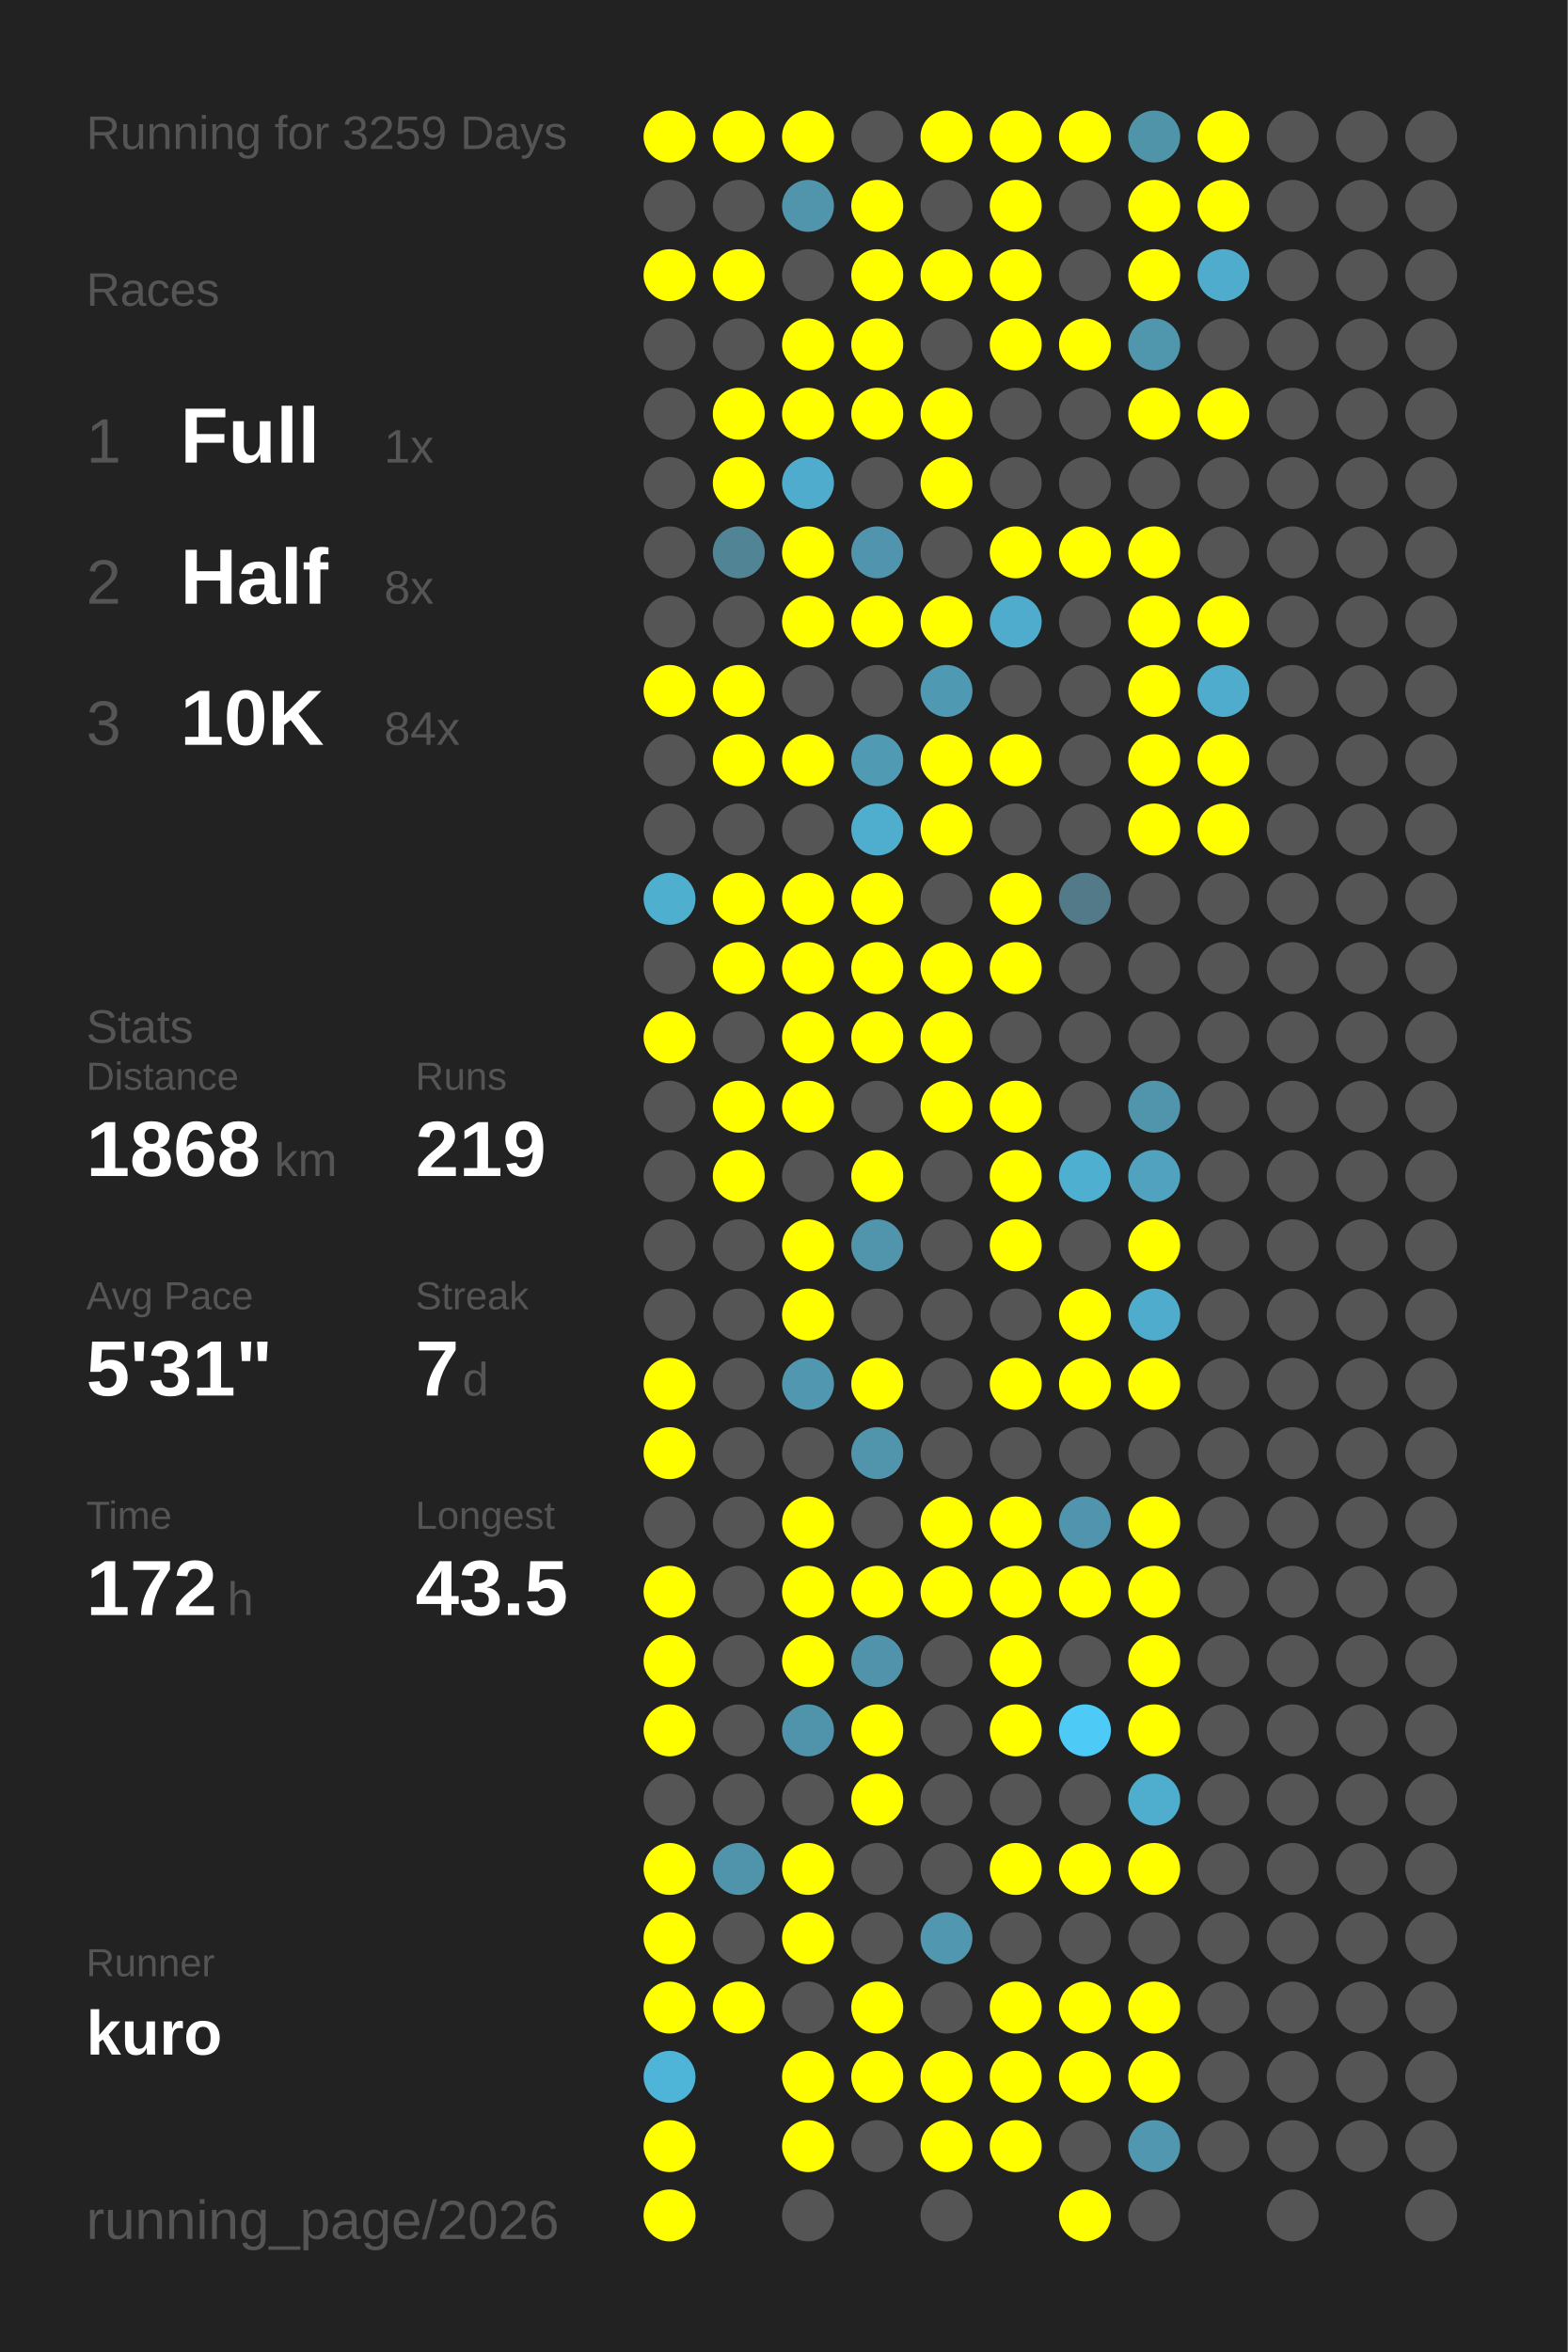
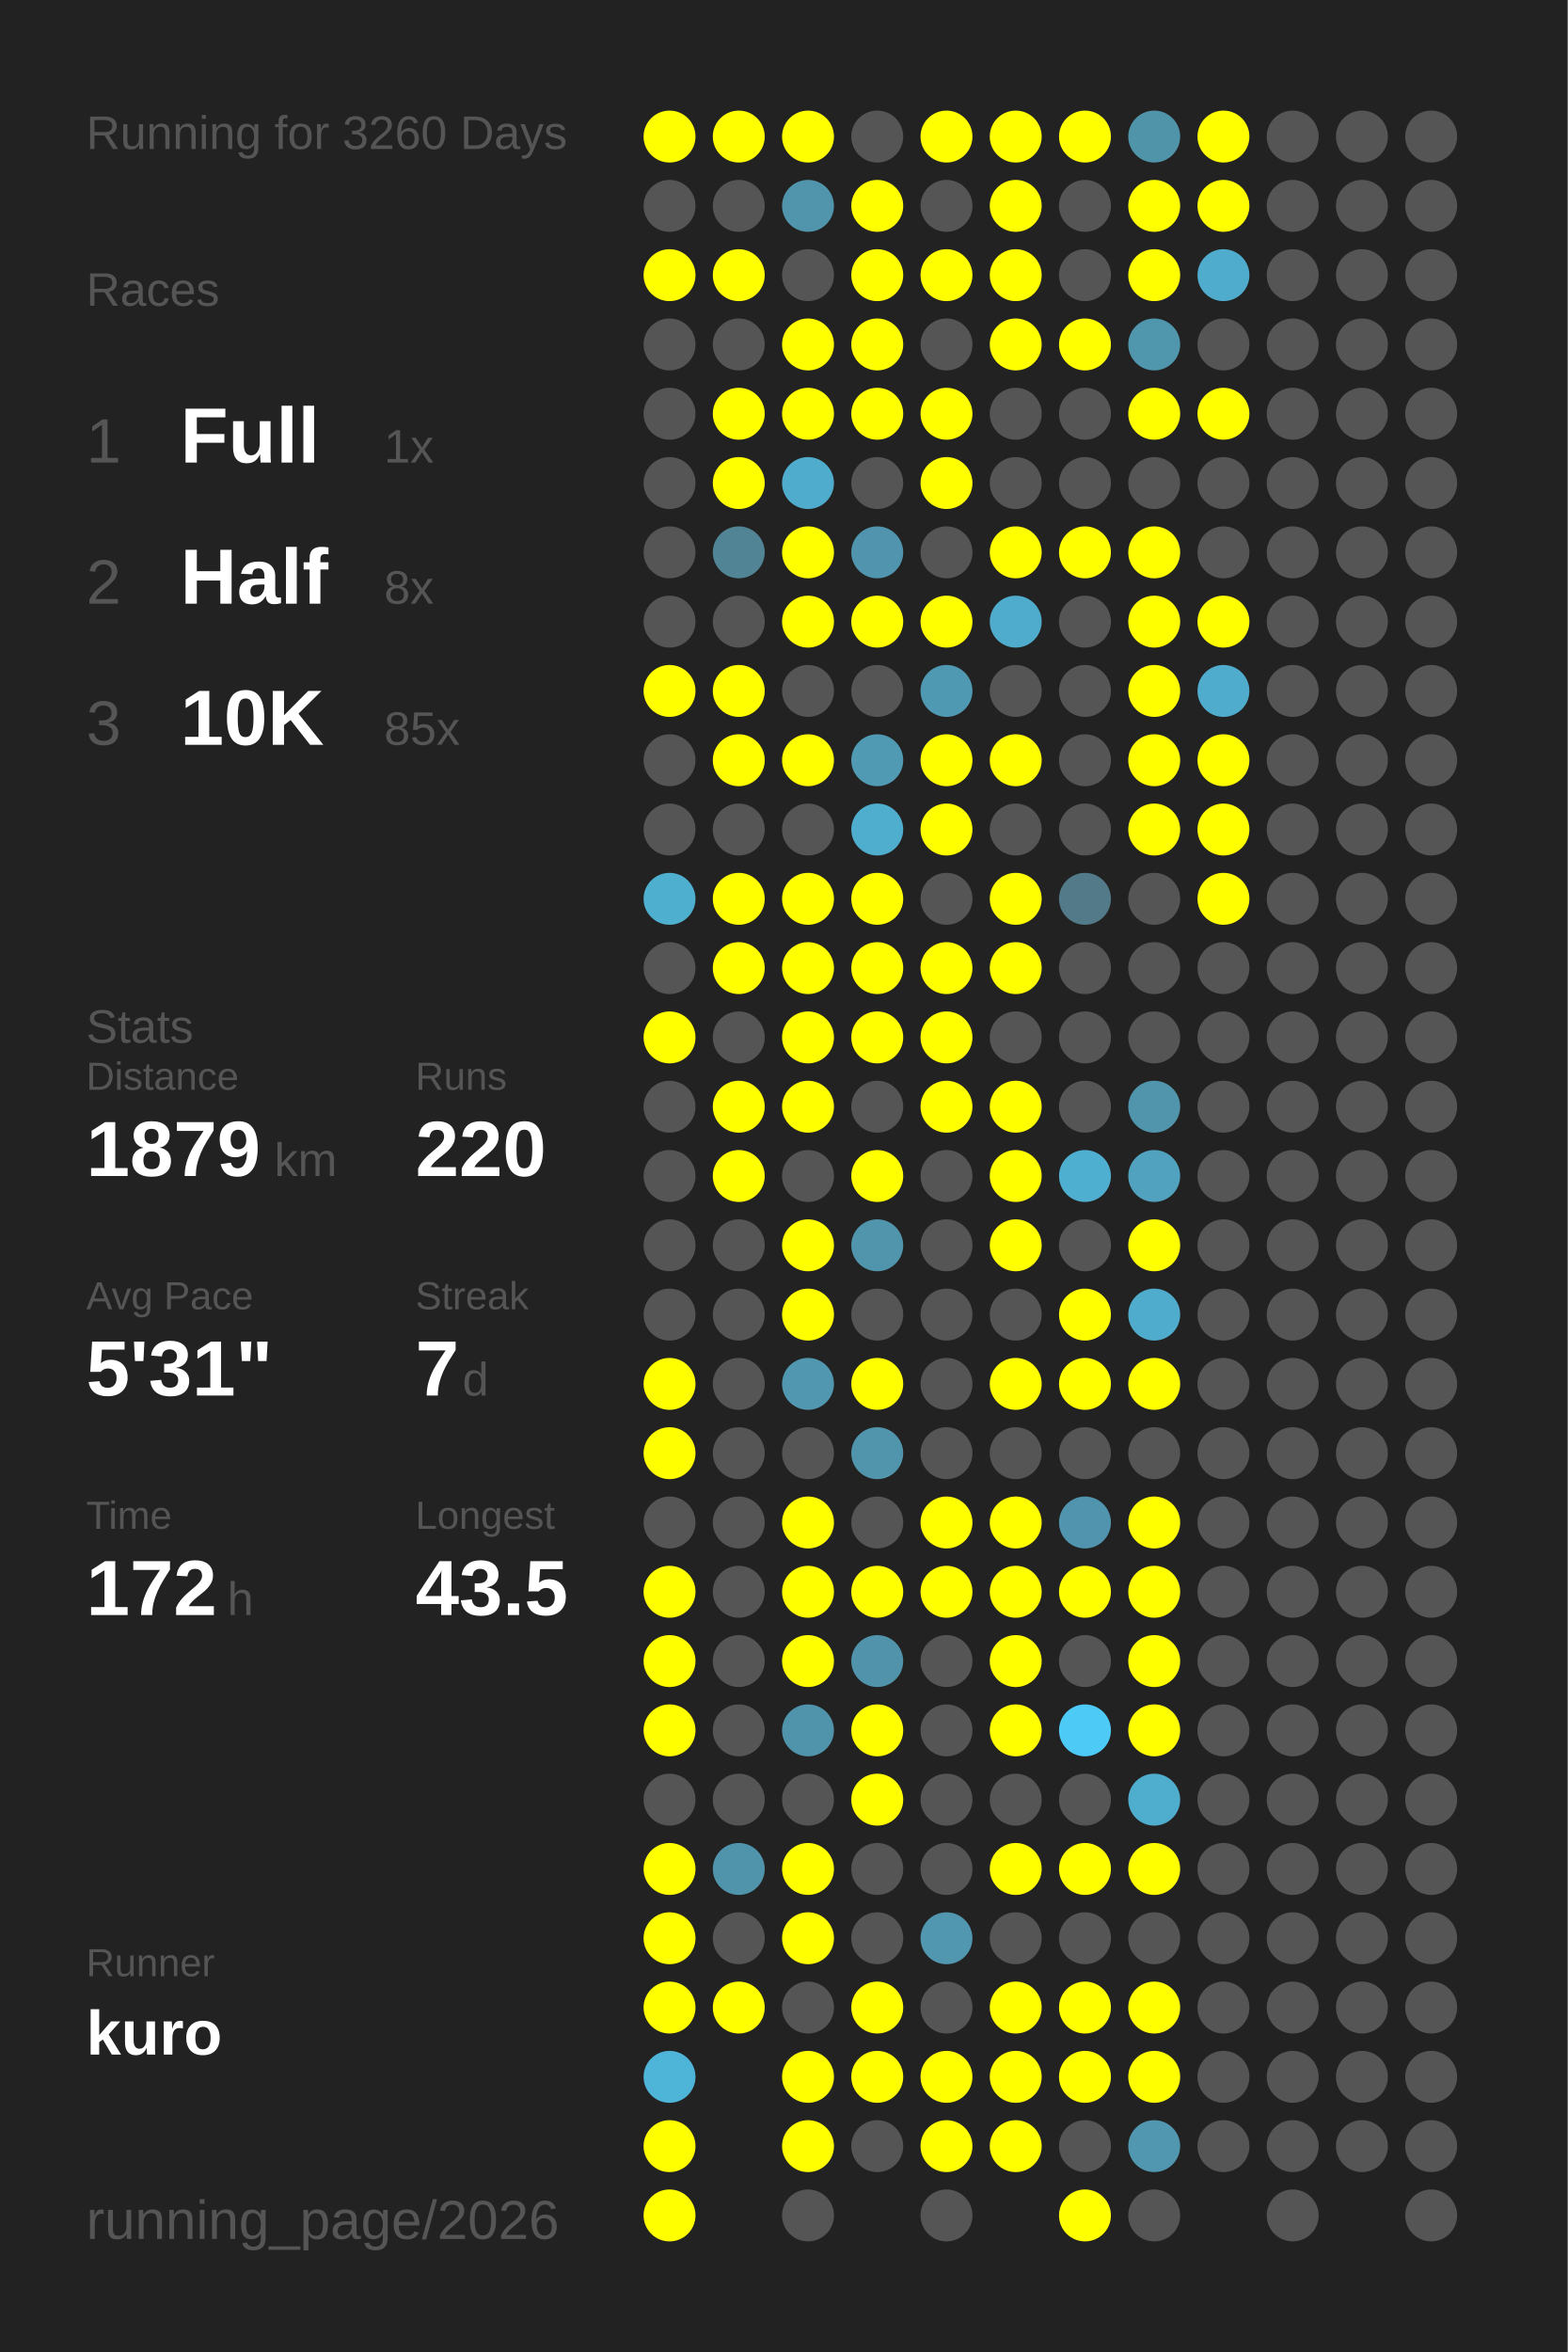
<svg xmlns="http://www.w3.org/2000/svg" baseProfile="full" height="300mm" version="1.1" viewBox="0,0,200,300" width="200mm">
  <defs />
  <rect fill="#222222" height="300" width="200" x="0" y="0" />
-   <text fill="#555555" style="font-size:6px; font-family:Arial;" x="11" y="19">Running for 3259 Days</text>
+   <text fill="#555555" style="font-size:6px; font-family:Arial;" x="11" y="19">Running for 3260 Days</text>
  <text fill="#555555" style="font-size:6px; font-family:Arial;" x="11" y="39">Races</text>
  <text fill="#555555" style="font-size:8px; font-family:Arial;" x="11" y="59">1</text>
  <text fill="#FFFFFF" style="font-size:10px; font-family:Arial; font-weight:bold;" x="23" y="59">Full</text>
  <text fill="#555555" style="font-size:6px; font-family:Arial;" x="49" y="59">1x</text>
  <text fill="#555555" style="font-size:8px; font-family:Arial;" x="11" y="77">2</text>
  <text fill="#FFFFFF" style="font-size:10px; font-family:Arial; font-weight:bold;" x="23" y="77">Half</text>
  <text fill="#555555" style="font-size:6px; font-family:Arial;" x="49" y="77">8x</text>
  <text fill="#555555" style="font-size:8px; font-family:Arial;" x="11" y="95">3</text>
  <text fill="#FFFFFF" style="font-size:10px; font-family:Arial; font-weight:bold;" x="23" y="95">10K</text>
-   <text fill="#555555" style="font-size:6px; font-family:Arial;" x="49" y="95">84x</text>
+   <text fill="#555555" style="font-size:6px; font-family:Arial;" x="49" y="95">85x</text>
  <text fill="#555555" style="font-size:6px; font-family:Arial;" x="11" y="133">Stats</text>
  <text fill="#555555" style="font-size:5px; font-family:Arial;" x="11" y="139">Distance</text>
-   <text fill="#FFFFFF" style="font-size:10px; font-family:Arial; font-weight:bold;" x="11" y="150">1868</text>
+   <text fill="#FFFFFF" style="font-size:10px; font-family:Arial; font-weight:bold;" x="11" y="150">1879</text>
  <text fill="#555555" style="font-size:6px; font-family:Arial;" x="35" y="150">km</text>
  <text fill="#555555" style="font-size:5px; font-family:Arial;" x="53" y="139">Runs</text>
-   <text fill="#FFFFFF" style="font-size:10px; font-family:Arial; font-weight:bold;" x="53" y="150">219</text>
+   <text fill="#FFFFFF" style="font-size:10px; font-family:Arial; font-weight:bold;" x="53" y="150">220</text>
  <text fill="#555555" style="font-size:5px; font-family:Arial;" x="11" y="167">Avg Pace</text>
  <text fill="#FFFFFF" style="font-size:10px; font-family:Arial; font-weight:bold;" x="11" y="178">5'31"</text>
  <text fill="#555555" style="font-size:5px; font-family:Arial;" x="53" y="167">Streak</text>
  <text fill="#FFFFFF" style="font-size:10px; font-family:Arial; font-weight:bold;" x="53" y="178">7</text>
  <text fill="#555555" style="font-size:6px; font-family:Arial;" x="59" y="178">d</text>
  <text fill="#555555" style="font-size:5px; font-family:Arial;" x="11" y="195">Time</text>
  <text fill="#FFFFFF" style="font-size:10px; font-family:Arial; font-weight:bold;" x="11" y="206">172</text>
  <text fill="#555555" style="font-size:6px; font-family:Arial;" x="29" y="206">h</text>
  <text fill="#555555" style="font-size:5px; font-family:Arial;" x="53" y="195">Longest</text>
  <text fill="#FFFFFF" style="font-size:10px; font-family:Arial; font-weight:bold;" x="53" y="206">43.5</text>
  <text fill="#555555" style="font-size:5px; font-family:Arial;" x="11" y="252.065">Runner</text>
  <text fill="#FFFFFF" style="font-size:8px; font-family:Arial; font-weight:bold;" x="11" y="262.065">kuro</text>
  <text fill="#555555" style="font-size:7px; font-family:Arial;" x="11" y="285.581">running_page/2026</text>
  <circle cx="85.417" cy="17.419" fill="#FFFF00" r="3.312" />
  <circle cx="85.417" cy="26.258" fill="#555555" r="3.312" />
  <circle cx="85.417" cy="35.097" fill="#FFFF00" r="3.312" />
  <circle cx="85.417" cy="43.935" fill="#555555" r="3.312" />
  <circle cx="85.417" cy="52.774" fill="#555555" r="3.312" />
  <circle cx="85.417" cy="61.613" fill="#555555" r="3.312" />
  <circle cx="85.417" cy="70.452" fill="#555555" r="3.312" />
  <circle cx="85.417" cy="79.29" fill="#555555" r="3.312" />
  <circle cx="85.417" cy="88.129" fill="#FFFF00" r="3.312" />
  <circle cx="85.417" cy="96.968" fill="#555555" r="3.312" />
  <circle cx="85.417" cy="105.806" fill="#555555" r="3.312" />
  <circle cx="85.417" cy="114.645" fill="#4fafcf" r="3.312" />
  <circle cx="85.417" cy="123.484" fill="#555555" r="3.312" />
  <circle cx="85.417" cy="132.323" fill="#FFFF00" r="3.312" />
  <circle cx="85.417" cy="141.161" fill="#555555" r="3.312" />
  <circle cx="85.417" cy="150" fill="#555555" r="3.312" />
  <circle cx="85.417" cy="158.839" fill="#555555" r="3.312" />
  <circle cx="85.417" cy="167.677" fill="#555555" r="3.312" />
  <circle cx="85.417" cy="176.516" fill="#FFFF00" r="3.312" />
  <circle cx="85.417" cy="185.355" fill="#FFFF00" r="3.312" />
  <circle cx="85.417" cy="194.194" fill="#555555" r="3.312" />
  <circle cx="85.417" cy="203.032" fill="#FFFF00" r="3.312" />
  <circle cx="85.417" cy="211.871" fill="#FFFF00" r="3.312" />
  <circle cx="85.417" cy="220.71" fill="#FFFF00" r="3.312" />
  <circle cx="85.417" cy="229.548" fill="#555555" r="3.312" />
  <circle cx="85.417" cy="238.387" fill="#FFFF00" r="3.312" />
  <circle cx="85.417" cy="247.226" fill="#FFFF00" r="3.312" />
  <circle cx="85.417" cy="256.065" fill="#FFFF00" r="3.312" />
  <circle cx="85.417" cy="264.903" fill="#4eb5d8" r="3.312" />
  <circle cx="85.417" cy="273.742" fill="#FFFF00" r="3.312" />
  <circle cx="85.417" cy="282.581" fill="#FFFF00" r="3.312" />
  <circle cx="94.25" cy="17.419" fill="#FFFF00" r="3.312" />
  <circle cx="94.25" cy="26.258" fill="#555555" r="3.312" />
  <circle cx="94.25" cy="35.097" fill="#FFFF00" r="3.312" />
  <circle cx="94.25" cy="43.935" fill="#555555" r="3.312" />
  <circle cx="94.25" cy="52.774" fill="#FFFF00" r="3.312" />
  <circle cx="94.25" cy="61.613" fill="#FFFF00" r="3.312" />
  <circle cx="94.25" cy="70.452" fill="#518495" r="3.312" />
  <circle cx="94.25" cy="79.29" fill="#555555" r="3.312" />
  <circle cx="94.25" cy="88.129" fill="#FFFF00" r="3.312" />
  <circle cx="94.25" cy="96.968" fill="#FFFF00" r="3.312" />
  <circle cx="94.25" cy="105.806" fill="#555555" r="3.312" />
  <circle cx="94.25" cy="114.645" fill="#FFFF00" r="3.312" />
  <circle cx="94.25" cy="123.484" fill="#FFFF00" r="3.312" />
  <circle cx="94.25" cy="132.323" fill="#555555" r="3.312" />
  <circle cx="94.25" cy="141.161" fill="#FFFF00" r="3.312" />
  <circle cx="94.25" cy="150" fill="#FFFF00" r="3.312" />
  <circle cx="94.25" cy="158.839" fill="#555555" r="3.312" />
  <circle cx="94.25" cy="167.677" fill="#555555" r="3.312" />
  <circle cx="94.25" cy="176.516" fill="#555555" r="3.312" />
  <circle cx="94.25" cy="185.355" fill="#555555" r="3.312" />
  <circle cx="94.25" cy="194.194" fill="#555555" r="3.312" />
  <circle cx="94.25" cy="203.032" fill="#555555" r="3.312" />
  <circle cx="94.25" cy="211.871" fill="#555555" r="3.312" />
  <circle cx="94.25" cy="220.71" fill="#555555" r="3.312" />
  <circle cx="94.25" cy="229.548" fill="#555555" r="3.312" />
  <circle cx="94.25" cy="238.387" fill="#5094ab" r="3.312" />
  <circle cx="94.25" cy="247.226" fill="#555555" r="3.312" />
  <circle cx="94.25" cy="256.065" fill="#FFFF00" r="3.312" />
  <circle cx="103.083" cy="17.419" fill="#FFFF00" r="3.312" />
  <circle cx="103.083" cy="26.258" fill="#5095ac" r="3.312" />
  <circle cx="103.083" cy="35.097" fill="#555555" r="3.312" />
  <circle cx="103.083" cy="43.935" fill="#FFFF00" r="3.312" />
  <circle cx="103.083" cy="52.774" fill="#FFFF00" r="3.312" />
  <circle cx="103.083" cy="61.613" fill="#4faccc" r="3.312" />
  <circle cx="103.083" cy="70.452" fill="#FFFF00" r="3.312" />
  <circle cx="103.083" cy="79.29" fill="#FFFF00" r="3.312" />
  <circle cx="103.083" cy="88.129" fill="#555555" r="3.312" />
  <circle cx="103.083" cy="96.968" fill="#FFFF00" r="3.312" />
  <circle cx="103.083" cy="105.806" fill="#555555" r="3.312" />
  <circle cx="103.083" cy="114.645" fill="#FFFF00" r="3.312" />
  <circle cx="103.083" cy="123.484" fill="#FFFF00" r="3.312" />
  <circle cx="103.083" cy="132.323" fill="#FFFF00" r="3.312" />
  <circle cx="103.083" cy="141.161" fill="#FFFF00" r="3.312" />
  <circle cx="103.083" cy="150" fill="#555555" r="3.312" />
  <circle cx="103.083" cy="158.839" fill="#FFFF00" r="3.312" />
  <circle cx="103.083" cy="167.677" fill="#FFFF00" r="3.312" />
  <circle cx="103.083" cy="176.516" fill="#5097af" r="3.312" />
  <circle cx="103.083" cy="185.355" fill="#555555" r="3.312" />
  <circle cx="103.083" cy="194.194" fill="#FFFF00" r="3.312" />
  <circle cx="103.083" cy="203.032" fill="#FFFF00" r="3.312" />
  <circle cx="103.083" cy="211.871" fill="#FFFF00" r="3.312" />
  <circle cx="103.083" cy="220.71" fill="#5094ab" r="3.312" />
  <circle cx="103.083" cy="229.548" fill="#555555" r="3.312" />
  <circle cx="103.083" cy="238.387" fill="#FFFF00" r="3.312" />
  <circle cx="103.083" cy="247.226" fill="#FFFF00" r="3.312" />
  <circle cx="103.083" cy="256.065" fill="#555555" r="3.312" />
  <circle cx="103.083" cy="264.903" fill="#FFFF00" r="3.312" />
  <circle cx="103.083" cy="273.742" fill="#FFFF00" r="3.312" />
  <circle cx="103.083" cy="282.581" fill="#555555" r="3.312" />
  <circle cx="111.917" cy="17.419" fill="#555555" r="3.312" />
  <circle cx="111.917" cy="26.258" fill="#FFFF00" r="3.312" />
  <circle cx="111.917" cy="35.097" fill="#FFFF00" r="3.312" />
  <circle cx="111.917" cy="43.935" fill="#FFFF00" r="3.312" />
  <circle cx="111.917" cy="52.774" fill="#FFFF00" r="3.312" />
  <circle cx="111.917" cy="61.613" fill="#555555" r="3.312" />
  <circle cx="111.917" cy="70.452" fill="#5095ad" r="3.312" />
  <circle cx="111.917" cy="79.29" fill="#FFFF00" r="3.312" />
  <circle cx="111.917" cy="88.129" fill="#555555" r="3.312" />
  <circle cx="111.917" cy="96.968" fill="#509ab3" r="3.312" />
  <circle cx="111.917" cy="105.806" fill="#4faece" r="3.312" />
  <circle cx="111.917" cy="114.645" fill="#FFFF00" r="3.312" />
  <circle cx="111.917" cy="123.484" fill="#FFFF00" r="3.312" />
  <circle cx="111.917" cy="132.323" fill="#FFFF00" r="3.312" />
  <circle cx="111.917" cy="141.161" fill="#555555" r="3.312" />
  <circle cx="111.917" cy="150" fill="#FFFF00" r="3.312" />
  <circle cx="111.917" cy="158.839" fill="#5095ac" r="3.312" />
  <circle cx="111.917" cy="167.677" fill="#555555" r="3.312" />
  <circle cx="111.917" cy="176.516" fill="#FFFF00" r="3.312" />
  <circle cx="111.917" cy="185.355" fill="#5095ac" r="3.312" />
  <circle cx="111.917" cy="194.194" fill="#555555" r="3.312" />
  <circle cx="111.917" cy="203.032" fill="#FFFF00" r="3.312" />
  <circle cx="111.917" cy="211.871" fill="#5093aa" r="3.312" />
  <circle cx="111.917" cy="220.71" fill="#FFFF00" r="3.312" />
  <circle cx="111.917" cy="229.548" fill="#FFFF00" r="3.312" />
  <circle cx="111.917" cy="238.387" fill="#555555" r="3.312" />
  <circle cx="111.917" cy="247.226" fill="#555555" r="3.312" />
  <circle cx="111.917" cy="256.065" fill="#FFFF00" r="3.312" />
  <circle cx="111.917" cy="264.903" fill="#FFFF00" r="3.312" />
  <circle cx="111.917" cy="273.742" fill="#555555" r="3.312" />
  <circle cx="120.75" cy="17.419" fill="#FFFF00" r="3.312" />
  <circle cx="120.75" cy="26.258" fill="#555555" r="3.312" />
  <circle cx="120.75" cy="35.097" fill="#FFFF00" r="3.312" />
  <circle cx="120.75" cy="43.935" fill="#555555" r="3.312" />
  <circle cx="120.75" cy="52.774" fill="#FFFF00" r="3.312" />
  <circle cx="120.75" cy="61.613" fill="#FFFF00" r="3.312" />
  <circle cx="120.75" cy="70.452" fill="#555555" r="3.312" />
  <circle cx="120.75" cy="79.29" fill="#FFFF00" r="3.312" />
  <circle cx="120.75" cy="88.129" fill="#5099b2" r="3.312" />
  <circle cx="120.75" cy="96.968" fill="#FFFF00" r="3.312" />
  <circle cx="120.75" cy="105.806" fill="#FFFF00" r="3.312" />
  <circle cx="120.75" cy="114.645" fill="#555555" r="3.312" />
  <circle cx="120.75" cy="123.484" fill="#FFFF00" r="3.312" />
  <circle cx="120.75" cy="132.323" fill="#FFFF00" r="3.312" />
  <circle cx="120.75" cy="141.161" fill="#FFFF00" r="3.312" />
  <circle cx="120.75" cy="150" fill="#555555" r="3.312" />
  <circle cx="120.75" cy="158.839" fill="#555555" r="3.312" />
  <circle cx="120.75" cy="167.677" fill="#555555" r="3.312" />
  <circle cx="120.75" cy="176.516" fill="#555555" r="3.312" />
  <circle cx="120.75" cy="185.355" fill="#555555" r="3.312" />
  <circle cx="120.75" cy="194.194" fill="#FFFF00" r="3.312" />
  <circle cx="120.75" cy="203.032" fill="#FFFF00" r="3.312" />
  <circle cx="120.75" cy="211.871" fill="#555555" r="3.312" />
  <circle cx="120.75" cy="220.71" fill="#555555" r="3.312" />
  <circle cx="120.75" cy="229.548" fill="#555555" r="3.312" />
  <circle cx="120.75" cy="238.387" fill="#555555" r="3.312" />
  <circle cx="120.75" cy="247.226" fill="#5097af" r="3.312" />
  <circle cx="120.75" cy="256.065" fill="#555555" r="3.312" />
  <circle cx="120.75" cy="264.903" fill="#FFFF00" r="3.312" />
  <circle cx="120.75" cy="273.742" fill="#FFFF00" r="3.312" />
  <circle cx="120.75" cy="282.581" fill="#555555" r="3.312" />
  <circle cx="129.583" cy="17.419" fill="#FFFF00" r="3.312" />
  <circle cx="129.583" cy="26.258" fill="#FFFF00" r="3.312" />
  <circle cx="129.583" cy="35.097" fill="#FFFF00" r="3.312" />
  <circle cx="129.583" cy="43.935" fill="#FFFF00" r="3.312" />
  <circle cx="129.583" cy="52.774" fill="#555555" r="3.312" />
  <circle cx="129.583" cy="61.613" fill="#555555" r="3.312" />
  <circle cx="129.583" cy="70.452" fill="#FFFF00" r="3.312" />
  <circle cx="129.583" cy="79.29" fill="#4faccc" r="3.312" />
  <circle cx="129.583" cy="88.129" fill="#555555" r="3.312" />
  <circle cx="129.583" cy="96.968" fill="#FFFF00" r="3.312" />
  <circle cx="129.583" cy="105.806" fill="#555555" r="3.312" />
  <circle cx="129.583" cy="114.645" fill="#FFFF00" r="3.312" />
  <circle cx="129.583" cy="123.484" fill="#FFFF00" r="3.312" />
  <circle cx="129.583" cy="132.323" fill="#555555" r="3.312" />
  <circle cx="129.583" cy="141.161" fill="#FFFF00" r="3.312" />
  <circle cx="129.583" cy="150" fill="#FFFF00" r="3.312" />
  <circle cx="129.583" cy="158.839" fill="#FFFF00" r="3.312" />
  <circle cx="129.583" cy="167.677" fill="#555555" r="3.312" />
  <circle cx="129.583" cy="176.516" fill="#FFFF00" r="3.312" />
  <circle cx="129.583" cy="185.355" fill="#555555" r="3.312" />
  <circle cx="129.583" cy="194.194" fill="#FFFF00" r="3.312" />
  <circle cx="129.583" cy="203.032" fill="#FFFF00" r="3.312" />
  <circle cx="129.583" cy="211.871" fill="#FFFF00" r="3.312" />
  <circle cx="129.583" cy="220.71" fill="#FFFF00" r="3.312" />
  <circle cx="129.583" cy="229.548" fill="#555555" r="3.312" />
  <circle cx="129.583" cy="238.387" fill="#FFFF00" r="3.312" />
  <circle cx="129.583" cy="247.226" fill="#555555" r="3.312" />
  <circle cx="129.583" cy="256.065" fill="#FFFF00" r="3.312" />
  <circle cx="129.583" cy="264.903" fill="#FFFF00" r="3.312" />
  <circle cx="129.583" cy="273.742" fill="#FFFF00" r="3.312" />
  <circle cx="138.417" cy="17.419" fill="#FFFF00" r="3.312" />
  <circle cx="138.417" cy="26.258" fill="#555555" r="3.312" />
  <circle cx="138.417" cy="35.097" fill="#555555" r="3.312" />
  <circle cx="138.417" cy="43.935" fill="#FFFF00" r="3.312" />
  <circle cx="138.417" cy="52.774" fill="#555555" r="3.312" />
  <circle cx="138.417" cy="61.613" fill="#555555" r="3.312" />
  <circle cx="138.417" cy="70.452" fill="#FFFF00" r="3.312" />
  <circle cx="138.417" cy="79.29" fill="#555555" r="3.312" />
  <circle cx="138.417" cy="88.129" fill="#555555" r="3.312" />
  <circle cx="138.417" cy="96.968" fill="#555555" r="3.312" />
  <circle cx="138.417" cy="105.806" fill="#555555" r="3.312" />
  <circle cx="138.417" cy="114.645" fill="#527a88" r="3.312" />
  <circle cx="138.417" cy="123.484" fill="#555555" r="3.312" />
  <circle cx="138.417" cy="132.323" fill="#555555" r="3.312" />
  <circle cx="138.417" cy="141.161" fill="#555555" r="3.312" />
  <circle cx="138.417" cy="150" fill="#4fafd0" r="3.312" />
  <circle cx="138.417" cy="158.839" fill="#555555" r="3.312" />
  <circle cx="138.417" cy="167.677" fill="#FFFF00" r="3.312" />
  <circle cx="138.417" cy="176.516" fill="#FFFF00" r="3.312" />
  <circle cx="138.417" cy="185.355" fill="#555555" r="3.312" />
  <circle cx="138.417" cy="194.194" fill="#5095ad" r="3.312" />
  <circle cx="138.417" cy="203.032" fill="#FFFF00" r="3.312" />
  <circle cx="138.417" cy="211.871" fill="#555555" r="3.312" />
  <circle cx="138.417" cy="220.71" fill="#4dcbf6" r="3.312" />
  <circle cx="138.417" cy="229.548" fill="#555555" r="3.312" />
  <circle cx="138.417" cy="238.387" fill="#FFFF00" r="3.312" />
  <circle cx="138.417" cy="247.226" fill="#555555" r="3.312" />
  <circle cx="138.417" cy="256.065" fill="#FFFF00" r="3.312" />
  <circle cx="138.417" cy="264.903" fill="#FFFF00" r="3.312" />
  <circle cx="138.417" cy="273.742" fill="#555555" r="3.312" />
  <circle cx="138.417" cy="282.581" fill="#FFFF00" r="3.312" />
  <circle cx="147.25" cy="17.419" fill="#5094aa" r="3.312" />
  <circle cx="147.25" cy="26.258" fill="#FFFF00" r="3.312" />
  <circle cx="147.25" cy="35.097" fill="#FFFF00" r="3.312" />
  <circle cx="147.25" cy="43.935" fill="#5096ad" r="3.312" />
  <circle cx="147.25" cy="52.774" fill="#FFFF00" r="3.312" />
  <circle cx="147.25" cy="61.613" fill="#555555" r="3.312" />
  <circle cx="147.25" cy="70.452" fill="#FFFF00" r="3.312" />
  <circle cx="147.25" cy="79.29" fill="#FFFF00" r="3.312" />
  <circle cx="147.25" cy="88.129" fill="#FFFF00" r="3.312" />
  <circle cx="147.25" cy="96.968" fill="#FFFF00" r="3.312" />
  <circle cx="147.25" cy="105.806" fill="#FFFF00" r="3.312" />
  <circle cx="147.25" cy="114.645" fill="#555555" r="3.312" />
  <circle cx="147.25" cy="123.484" fill="#555555" r="3.312" />
  <circle cx="147.25" cy="132.323" fill="#555555" r="3.312" />
  <circle cx="147.25" cy="141.161" fill="#5095ac" r="3.312" />
  <circle cx="147.25" cy="150" fill="#50a2be" r="3.312" />
  <circle cx="147.25" cy="158.839" fill="#FFFF00" r="3.312" />
  <circle cx="147.25" cy="167.677" fill="#4faccc" r="3.312" />
  <circle cx="147.25" cy="176.516" fill="#FFFF00" r="3.312" />
  <circle cx="147.25" cy="185.355" fill="#555555" r="3.312" />
  <circle cx="147.25" cy="194.194" fill="#FFFF00" r="3.312" />
  <circle cx="147.25" cy="203.032" fill="#FFFF00" r="3.312" />
  <circle cx="147.25" cy="211.871" fill="#FFFF00" r="3.312" />
  <circle cx="147.25" cy="220.71" fill="#FFFF00" r="3.312" />
  <circle cx="147.25" cy="229.548" fill="#4fadcd" r="3.312" />
  <circle cx="147.25" cy="238.387" fill="#FFFF00" r="3.312" />
  <circle cx="147.25" cy="247.226" fill="#555555" r="3.312" />
  <circle cx="147.25" cy="256.065" fill="#FFFF00" r="3.312" />
  <circle cx="147.25" cy="264.903" fill="#FFFF00" r="3.312" />
  <circle cx="147.25" cy="273.742" fill="#5097af" r="3.312" />
  <circle cx="147.25" cy="282.581" fill="#555555" r="3.312" />
  <circle cx="156.083" cy="17.419" fill="#FFFF00" r="3.312" />
  <circle cx="156.083" cy="26.258" fill="#FFFF00" r="3.312" />
  <circle cx="156.083" cy="35.097" fill="#4faccc" r="3.312" />
  <circle cx="156.083" cy="43.935" fill="#555555" r="3.312" />
  <circle cx="156.083" cy="52.774" fill="#FFFF00" r="3.312" />
  <circle cx="156.083" cy="61.613" fill="#555555" r="3.312" />
  <circle cx="156.083" cy="70.452" fill="#555555" r="3.312" />
  <circle cx="156.083" cy="79.29" fill="#FFFF00" r="3.312" />
  <circle cx="156.083" cy="88.129" fill="#4faccc" r="3.312" />
  <circle cx="156.083" cy="96.968" fill="#FFFF00" r="3.312" />
  <circle cx="156.083" cy="105.806" fill="#FFFF00" r="3.312" />
-   <circle cx="156.083" cy="114.645" fill="#555555" r="3.312" />
+   <circle cx="156.083" cy="114.645" fill="#FFFF00" r="3.312" />
  <circle cx="156.083" cy="123.484" fill="#555555" r="3.312" />
  <circle cx="156.083" cy="132.323" fill="#555555" r="3.312" />
  <circle cx="156.083" cy="141.161" fill="#555555" r="3.312" />
  <circle cx="156.083" cy="150" fill="#555555" r="3.312" />
  <circle cx="156.083" cy="158.839" fill="#555555" r="3.312" />
  <circle cx="156.083" cy="167.677" fill="#555555" r="3.312" />
  <circle cx="156.083" cy="176.516" fill="#555555" r="3.312" />
  <circle cx="156.083" cy="185.355" fill="#555555" r="3.312" />
  <circle cx="156.083" cy="194.194" fill="#555555" r="3.312" />
  <circle cx="156.083" cy="203.032" fill="#555555" r="3.312" />
  <circle cx="156.083" cy="211.871" fill="#555555" r="3.312" />
  <circle cx="156.083" cy="220.71" fill="#555555" r="3.312" />
  <circle cx="156.083" cy="229.548" fill="#555555" r="3.312" />
  <circle cx="156.083" cy="238.387" fill="#555555" r="3.312" />
  <circle cx="156.083" cy="247.226" fill="#555555" r="3.312" />
  <circle cx="156.083" cy="256.065" fill="#555555" r="3.312" />
  <circle cx="156.083" cy="264.903" fill="#555555" r="3.312" />
  <circle cx="156.083" cy="273.742" fill="#555555" r="3.312" />
  <circle cx="164.917" cy="17.419" fill="#555555" r="3.312" />
  <circle cx="164.917" cy="26.258" fill="#555555" r="3.312" />
  <circle cx="164.917" cy="35.097" fill="#555555" r="3.312" />
  <circle cx="164.917" cy="43.935" fill="#555555" r="3.312" />
  <circle cx="164.917" cy="52.774" fill="#555555" r="3.312" />
  <circle cx="164.917" cy="61.613" fill="#555555" r="3.312" />
  <circle cx="164.917" cy="70.452" fill="#555555" r="3.312" />
  <circle cx="164.917" cy="79.29" fill="#555555" r="3.312" />
  <circle cx="164.917" cy="88.129" fill="#555555" r="3.312" />
  <circle cx="164.917" cy="96.968" fill="#555555" r="3.312" />
  <circle cx="164.917" cy="105.806" fill="#555555" r="3.312" />
  <circle cx="164.917" cy="114.645" fill="#555555" r="3.312" />
  <circle cx="164.917" cy="123.484" fill="#555555" r="3.312" />
  <circle cx="164.917" cy="132.323" fill="#555555" r="3.312" />
  <circle cx="164.917" cy="141.161" fill="#555555" r="3.312" />
  <circle cx="164.917" cy="150" fill="#555555" r="3.312" />
  <circle cx="164.917" cy="158.839" fill="#555555" r="3.312" />
  <circle cx="164.917" cy="167.677" fill="#555555" r="3.312" />
  <circle cx="164.917" cy="176.516" fill="#555555" r="3.312" />
  <circle cx="164.917" cy="185.355" fill="#555555" r="3.312" />
  <circle cx="164.917" cy="194.194" fill="#555555" r="3.312" />
  <circle cx="164.917" cy="203.032" fill="#555555" r="3.312" />
  <circle cx="164.917" cy="211.871" fill="#555555" r="3.312" />
  <circle cx="164.917" cy="220.71" fill="#555555" r="3.312" />
  <circle cx="164.917" cy="229.548" fill="#555555" r="3.312" />
  <circle cx="164.917" cy="238.387" fill="#555555" r="3.312" />
  <circle cx="164.917" cy="247.226" fill="#555555" r="3.312" />
  <circle cx="164.917" cy="256.065" fill="#555555" r="3.312" />
  <circle cx="164.917" cy="264.903" fill="#555555" r="3.312" />
  <circle cx="164.917" cy="273.742" fill="#555555" r="3.312" />
  <circle cx="164.917" cy="282.581" fill="#555555" r="3.312" />
  <circle cx="173.75" cy="17.419" fill="#555555" r="3.312" />
  <circle cx="173.75" cy="26.258" fill="#555555" r="3.312" />
  <circle cx="173.75" cy="35.097" fill="#555555" r="3.312" />
  <circle cx="173.75" cy="43.935" fill="#555555" r="3.312" />
  <circle cx="173.75" cy="52.774" fill="#555555" r="3.312" />
  <circle cx="173.75" cy="61.613" fill="#555555" r="3.312" />
  <circle cx="173.75" cy="70.452" fill="#555555" r="3.312" />
  <circle cx="173.75" cy="79.29" fill="#555555" r="3.312" />
  <circle cx="173.75" cy="88.129" fill="#555555" r="3.312" />
  <circle cx="173.75" cy="96.968" fill="#555555" r="3.312" />
  <circle cx="173.75" cy="105.806" fill="#555555" r="3.312" />
  <circle cx="173.75" cy="114.645" fill="#555555" r="3.312" />
  <circle cx="173.75" cy="123.484" fill="#555555" r="3.312" />
  <circle cx="173.75" cy="132.323" fill="#555555" r="3.312" />
  <circle cx="173.75" cy="141.161" fill="#555555" r="3.312" />
  <circle cx="173.75" cy="150" fill="#555555" r="3.312" />
  <circle cx="173.75" cy="158.839" fill="#555555" r="3.312" />
  <circle cx="173.75" cy="167.677" fill="#555555" r="3.312" />
  <circle cx="173.75" cy="176.516" fill="#555555" r="3.312" />
  <circle cx="173.75" cy="185.355" fill="#555555" r="3.312" />
  <circle cx="173.75" cy="194.194" fill="#555555" r="3.312" />
  <circle cx="173.75" cy="203.032" fill="#555555" r="3.312" />
  <circle cx="173.75" cy="211.871" fill="#555555" r="3.312" />
  <circle cx="173.75" cy="220.71" fill="#555555" r="3.312" />
  <circle cx="173.75" cy="229.548" fill="#555555" r="3.312" />
  <circle cx="173.75" cy="238.387" fill="#555555" r="3.312" />
  <circle cx="173.75" cy="247.226" fill="#555555" r="3.312" />
  <circle cx="173.75" cy="256.065" fill="#555555" r="3.312" />
  <circle cx="173.75" cy="264.903" fill="#555555" r="3.312" />
  <circle cx="173.75" cy="273.742" fill="#555555" r="3.312" />
  <circle cx="182.583" cy="17.419" fill="#555555" r="3.312" />
  <circle cx="182.583" cy="26.258" fill="#555555" r="3.312" />
  <circle cx="182.583" cy="35.097" fill="#555555" r="3.312" />
  <circle cx="182.583" cy="43.935" fill="#555555" r="3.312" />
  <circle cx="182.583" cy="52.774" fill="#555555" r="3.312" />
  <circle cx="182.583" cy="61.613" fill="#555555" r="3.312" />
  <circle cx="182.583" cy="70.452" fill="#555555" r="3.312" />
  <circle cx="182.583" cy="79.29" fill="#555555" r="3.312" />
  <circle cx="182.583" cy="88.129" fill="#555555" r="3.312" />
  <circle cx="182.583" cy="96.968" fill="#555555" r="3.312" />
  <circle cx="182.583" cy="105.806" fill="#555555" r="3.312" />
  <circle cx="182.583" cy="114.645" fill="#555555" r="3.312" />
  <circle cx="182.583" cy="123.484" fill="#555555" r="3.312" />
  <circle cx="182.583" cy="132.323" fill="#555555" r="3.312" />
  <circle cx="182.583" cy="141.161" fill="#555555" r="3.312" />
  <circle cx="182.583" cy="150" fill="#555555" r="3.312" />
  <circle cx="182.583" cy="158.839" fill="#555555" r="3.312" />
  <circle cx="182.583" cy="167.677" fill="#555555" r="3.312" />
  <circle cx="182.583" cy="176.516" fill="#555555" r="3.312" />
  <circle cx="182.583" cy="185.355" fill="#555555" r="3.312" />
  <circle cx="182.583" cy="194.194" fill="#555555" r="3.312" />
  <circle cx="182.583" cy="203.032" fill="#555555" r="3.312" />
  <circle cx="182.583" cy="211.871" fill="#555555" r="3.312" />
  <circle cx="182.583" cy="220.71" fill="#555555" r="3.312" />
  <circle cx="182.583" cy="229.548" fill="#555555" r="3.312" />
  <circle cx="182.583" cy="238.387" fill="#555555" r="3.312" />
  <circle cx="182.583" cy="247.226" fill="#555555" r="3.312" />
  <circle cx="182.583" cy="256.065" fill="#555555" r="3.312" />
  <circle cx="182.583" cy="264.903" fill="#555555" r="3.312" />
  <circle cx="182.583" cy="273.742" fill="#555555" r="3.312" />
  <circle cx="182.583" cy="282.581" fill="#555555" r="3.312" />
</svg>
